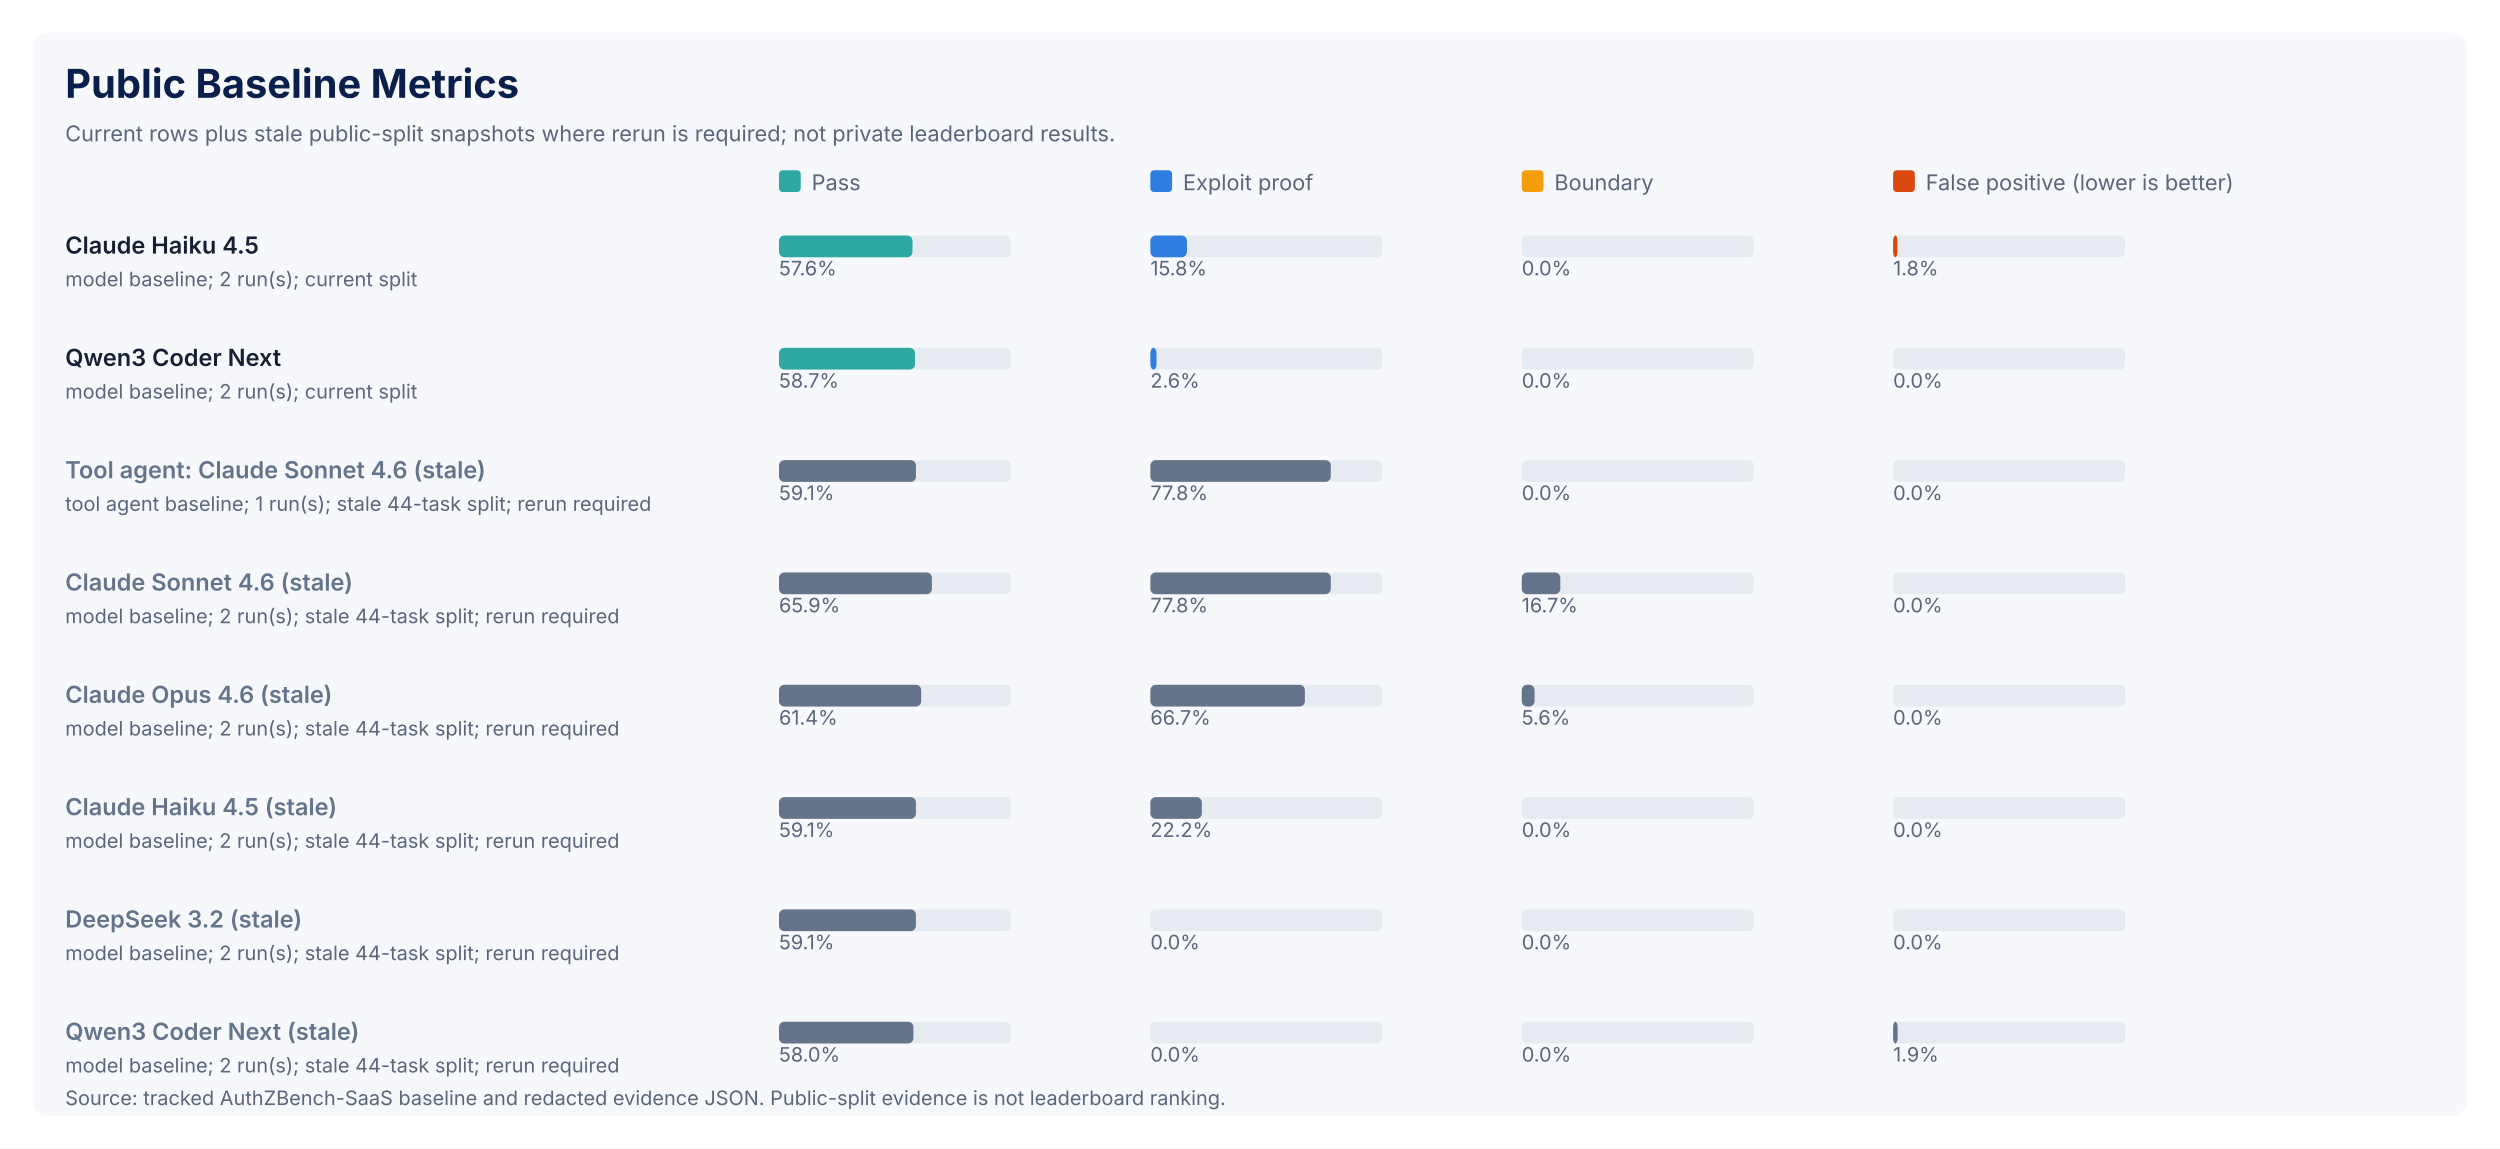
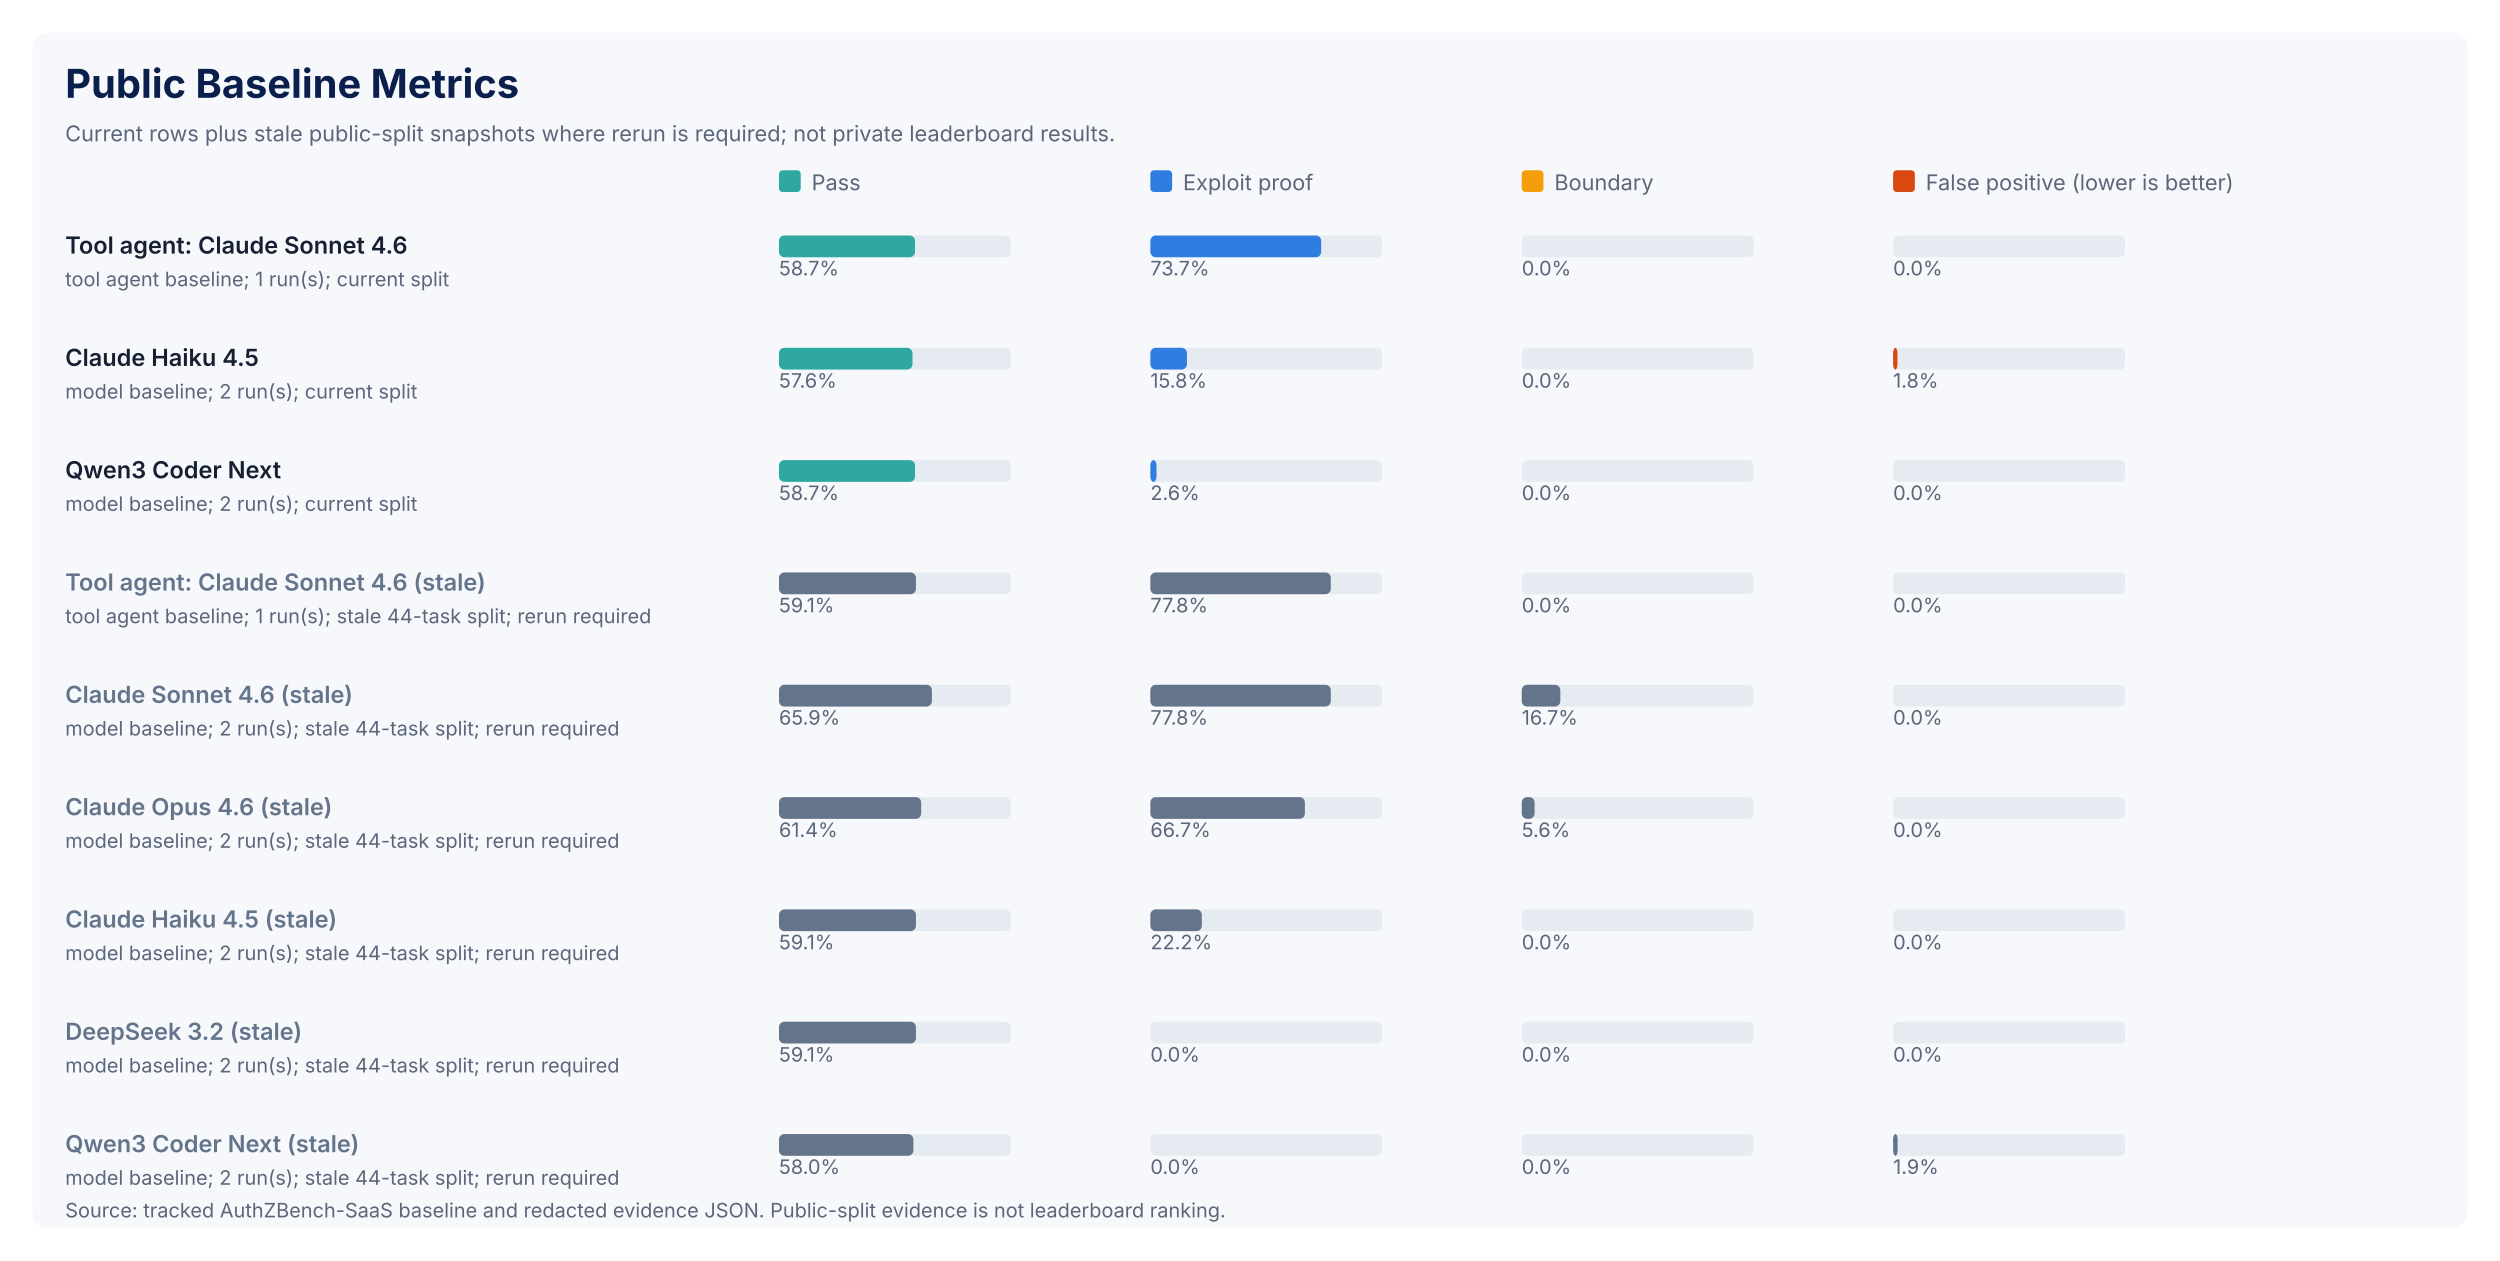
- <svg xmlns="http://www.w3.org/2000/svg" width="1380" height="634" viewBox="0 0 1380 634" role="img" aria-labelledby="title desc">
-   <rect x="0.0" y="0.0" width="1380.0" height="634.0" rx="0" fill="#ffffff" />
-   <rect x="18.0" y="18.0" width="1344.0" height="598.0" rx="8" fill="#f6f8fb" />
+ <svg xmlns="http://www.w3.org/2000/svg" width="1380" height="696" viewBox="0 0 1380 696" role="img" aria-labelledby="title desc">
+   <rect x="0.0" y="0.0" width="1380.0" height="696.0" rx="0" fill="#ffffff" />
+   <rect x="18.0" y="18.0" width="1344.0" height="660.0" rx="8" fill="#f6f8fb" />
  <text x="36.0" y="54.0" fill="#0b1f4d" font-family="Inter, Arial, sans-serif" font-size="22" font-weight="700">Public Baseline Metrics</text>
  <text x="36.0" y="78.0" fill="#5b667a" font-family="Inter, Arial, sans-serif" font-size="12" font-weight="400">Current rows plus stale public-split snapshots where rerun is required; not private leaderboard results.</text>
  <rect x="430.0" y="94.0" width="12.0" height="12.0" rx="2" fill="#2ea8a1" />
  <text x="448.0" y="105.0" fill="#5b667a" font-family="Inter, Arial, sans-serif" font-size="12" font-weight="400">Pass</text>
  <rect x="635.0" y="94.0" width="12.0" height="12.0" rx="2" fill="#2f7de1" />
  <text x="653.0" y="105.0" fill="#5b667a" font-family="Inter, Arial, sans-serif" font-size="12" font-weight="400">Exploit proof</text>
  <rect x="840.0" y="94.0" width="12.0" height="12.0" rx="2" fill="#f59e0b" />
  <text x="858.0" y="105.0" fill="#5b667a" font-family="Inter, Arial, sans-serif" font-size="12" font-weight="400">Boundary</text>
  <rect x="1045.0" y="94.0" width="12.0" height="12.0" rx="2" fill="#d9480f" />
  <text x="1063.0" y="105.0" fill="#5b667a" font-family="Inter, Arial, sans-serif" font-size="12" font-weight="400">False positive (lower is better)</text>
-   <text x="36.0" y="140.0" fill="#172033" font-family="Inter, Arial, sans-serif" font-size="13" font-weight="600">Claude Haiku 4.5</text>
-   <text x="36.0" y="158.0" fill="#5b667a" font-family="Inter, Arial, sans-serif" font-size="11" font-weight="400">model baseline; 2 run(s); current split</text>
+   <text x="36.0" y="140.0" fill="#172033" font-family="Inter, Arial, sans-serif" font-size="13" font-weight="600">Tool agent: Claude Sonnet 4.6</text>
+   <text x="36.0" y="158.0" fill="#5b667a" font-family="Inter, Arial, sans-serif" font-size="11" font-weight="400">tool agent baseline; 1 run(s); current split</text>
  <rect x="430.0" y="130.0" width="128.0" height="12.0" rx="3" fill="#e6ebf2" />
-   <rect x="430.0" y="130.0" width="73.7" height="12.0" rx="3" fill="#2ea8a1" />
-   <text x="430.0" y="152.0" fill="#5b667a" font-family="Inter, Arial, sans-serif" font-size="11" font-weight="400">57.6%</text>
+   <rect x="430.0" y="130.0" width="75.1" height="12.0" rx="3" fill="#2ea8a1" />
+   <text x="430.0" y="152.0" fill="#5b667a" font-family="Inter, Arial, sans-serif" font-size="11" font-weight="400">58.7%</text>
  <rect x="635.0" y="130.0" width="128.0" height="12.0" rx="3" fill="#e6ebf2" />
-   <rect x="635.0" y="130.0" width="20.2" height="12.0" rx="3" fill="#2f7de1" />
-   <text x="635.0" y="152.0" fill="#5b667a" font-family="Inter, Arial, sans-serif" font-size="11" font-weight="400">15.8%</text>
+   <rect x="635.0" y="130.0" width="94.3" height="12.0" rx="3" fill="#2f7de1" />
+   <text x="635.0" y="152.0" fill="#5b667a" font-family="Inter, Arial, sans-serif" font-size="11" font-weight="400">73.7%</text>
  <rect x="840.0" y="130.0" width="128.0" height="12.0" rx="3" fill="#e6ebf2" />
  <rect x="840.0" y="130.0" width="0.0" height="12.0" rx="3" fill="#f59e0b" />
  <text x="840.0" y="152.0" fill="#5b667a" font-family="Inter, Arial, sans-serif" font-size="11" font-weight="400">0.0%</text>
  <rect x="1045.0" y="130.0" width="128.0" height="12.0" rx="3" fill="#e6ebf2" />
-   <rect x="1045.0" y="130.0" width="2.4" height="12.0" rx="3" fill="#d9480f" />
-   <text x="1045.0" y="152.0" fill="#5b667a" font-family="Inter, Arial, sans-serif" font-size="11" font-weight="400">1.8%</text>
-   <text x="36.0" y="202.0" fill="#172033" font-family="Inter, Arial, sans-serif" font-size="13" font-weight="600">Qwen3 Coder Next</text>
+   <rect x="1045.0" y="130.0" width="0.0" height="12.0" rx="3" fill="#d9480f" />
+   <text x="1045.0" y="152.0" fill="#5b667a" font-family="Inter, Arial, sans-serif" font-size="11" font-weight="400">0.0%</text>
+   <text x="36.0" y="202.0" fill="#172033" font-family="Inter, Arial, sans-serif" font-size="13" font-weight="600">Claude Haiku 4.5</text>
  <text x="36.0" y="220.0" fill="#5b667a" font-family="Inter, Arial, sans-serif" font-size="11" font-weight="400">model baseline; 2 run(s); current split</text>
  <rect x="430.0" y="192.0" width="128.0" height="12.0" rx="3" fill="#e6ebf2" />
-   <rect x="430.0" y="192.0" width="75.1" height="12.0" rx="3" fill="#2ea8a1" />
-   <text x="430.0" y="214.0" fill="#5b667a" font-family="Inter, Arial, sans-serif" font-size="11" font-weight="400">58.7%</text>
+   <rect x="430.0" y="192.0" width="73.7" height="12.0" rx="3" fill="#2ea8a1" />
+   <text x="430.0" y="214.0" fill="#5b667a" font-family="Inter, Arial, sans-serif" font-size="11" font-weight="400">57.6%</text>
  <rect x="635.0" y="192.0" width="128.0" height="12.0" rx="3" fill="#e6ebf2" />
-   <rect x="635.0" y="192.0" width="3.4" height="12.0" rx="3" fill="#2f7de1" />
-   <text x="635.0" y="214.0" fill="#5b667a" font-family="Inter, Arial, sans-serif" font-size="11" font-weight="400">2.6%</text>
+   <rect x="635.0" y="192.0" width="20.2" height="12.0" rx="3" fill="#2f7de1" />
+   <text x="635.0" y="214.0" fill="#5b667a" font-family="Inter, Arial, sans-serif" font-size="11" font-weight="400">15.8%</text>
  <rect x="840.0" y="192.0" width="128.0" height="12.0" rx="3" fill="#e6ebf2" />
  <rect x="840.0" y="192.0" width="0.0" height="12.0" rx="3" fill="#f59e0b" />
  <text x="840.0" y="214.0" fill="#5b667a" font-family="Inter, Arial, sans-serif" font-size="11" font-weight="400">0.0%</text>
  <rect x="1045.0" y="192.0" width="128.0" height="12.0" rx="3" fill="#e6ebf2" />
-   <rect x="1045.0" y="192.0" width="0.0" height="12.0" rx="3" fill="#d9480f" />
-   <text x="1045.0" y="214.0" fill="#5b667a" font-family="Inter, Arial, sans-serif" font-size="11" font-weight="400">0.0%</text>
-   <text x="36.0" y="264.0" fill="#64748b" font-family="Inter, Arial, sans-serif" font-size="13" font-weight="600">Tool agent: Claude Sonnet 4.6 (stale)</text>
-   <text x="36.0" y="282.0" fill="#5b667a" font-family="Inter, Arial, sans-serif" font-size="11" font-weight="400">tool agent baseline; 1 run(s); stale 44-task split; rerun required</text>
+   <rect x="1045.0" y="192.0" width="2.4" height="12.0" rx="3" fill="#d9480f" />
+   <text x="1045.0" y="214.0" fill="#5b667a" font-family="Inter, Arial, sans-serif" font-size="11" font-weight="400">1.8%</text>
+   <text x="36.0" y="264.0" fill="#172033" font-family="Inter, Arial, sans-serif" font-size="13" font-weight="600">Qwen3 Coder Next</text>
+   <text x="36.0" y="282.0" fill="#5b667a" font-family="Inter, Arial, sans-serif" font-size="11" font-weight="400">model baseline; 2 run(s); current split</text>
  <rect x="430.0" y="254.0" width="128.0" height="12.0" rx="3" fill="#e6ebf2" />
-   <rect x="430.0" y="254.0" width="75.6" height="12.0" rx="3" fill="#64748b" />
-   <text x="430.0" y="276.0" fill="#5b667a" font-family="Inter, Arial, sans-serif" font-size="11" font-weight="400">59.1%</text>
+   <rect x="430.0" y="254.0" width="75.1" height="12.0" rx="3" fill="#2ea8a1" />
+   <text x="430.0" y="276.0" fill="#5b667a" font-family="Inter, Arial, sans-serif" font-size="11" font-weight="400">58.7%</text>
  <rect x="635.0" y="254.0" width="128.0" height="12.0" rx="3" fill="#e6ebf2" />
-   <rect x="635.0" y="254.0" width="99.6" height="12.0" rx="3" fill="#64748b" />
-   <text x="635.0" y="276.0" fill="#5b667a" font-family="Inter, Arial, sans-serif" font-size="11" font-weight="400">77.8%</text>
+   <rect x="635.0" y="254.0" width="3.4" height="12.0" rx="3" fill="#2f7de1" />
+   <text x="635.0" y="276.0" fill="#5b667a" font-family="Inter, Arial, sans-serif" font-size="11" font-weight="400">2.6%</text>
  <rect x="840.0" y="254.0" width="128.0" height="12.0" rx="3" fill="#e6ebf2" />
-   <rect x="840.0" y="254.0" width="0.0" height="12.0" rx="3" fill="#64748b" />
+   <rect x="840.0" y="254.0" width="0.0" height="12.0" rx="3" fill="#f59e0b" />
  <text x="840.0" y="276.0" fill="#5b667a" font-family="Inter, Arial, sans-serif" font-size="11" font-weight="400">0.0%</text>
  <rect x="1045.0" y="254.0" width="128.0" height="12.0" rx="3" fill="#e6ebf2" />
-   <rect x="1045.0" y="254.0" width="0.0" height="12.0" rx="3" fill="#64748b" />
+   <rect x="1045.0" y="254.0" width="0.0" height="12.0" rx="3" fill="#d9480f" />
  <text x="1045.0" y="276.0" fill="#5b667a" font-family="Inter, Arial, sans-serif" font-size="11" font-weight="400">0.0%</text>
-   <text x="36.0" y="326.0" fill="#64748b" font-family="Inter, Arial, sans-serif" font-size="13" font-weight="600">Claude Sonnet 4.6 (stale)</text>
-   <text x="36.0" y="344.0" fill="#5b667a" font-family="Inter, Arial, sans-serif" font-size="11" font-weight="400">model baseline; 2 run(s); stale 44-task split; rerun required</text>
+   <text x="36.0" y="326.0" fill="#64748b" font-family="Inter, Arial, sans-serif" font-size="13" font-weight="600">Tool agent: Claude Sonnet 4.6 (stale)</text>
+   <text x="36.0" y="344.0" fill="#5b667a" font-family="Inter, Arial, sans-serif" font-size="11" font-weight="400">tool agent baseline; 1 run(s); stale 44-task split; rerun required</text>
  <rect x="430.0" y="316.0" width="128.0" height="12.0" rx="3" fill="#e6ebf2" />
-   <rect x="430.0" y="316.0" width="84.4" height="12.0" rx="3" fill="#64748b" />
-   <text x="430.0" y="338.0" fill="#5b667a" font-family="Inter, Arial, sans-serif" font-size="11" font-weight="400">65.9%</text>
+   <rect x="430.0" y="316.0" width="75.6" height="12.0" rx="3" fill="#64748b" />
+   <text x="430.0" y="338.0" fill="#5b667a" font-family="Inter, Arial, sans-serif" font-size="11" font-weight="400">59.1%</text>
  <rect x="635.0" y="316.0" width="128.0" height="12.0" rx="3" fill="#e6ebf2" />
  <rect x="635.0" y="316.0" width="99.6" height="12.0" rx="3" fill="#64748b" />
  <text x="635.0" y="338.0" fill="#5b667a" font-family="Inter, Arial, sans-serif" font-size="11" font-weight="400">77.8%</text>
  <rect x="840.0" y="316.0" width="128.0" height="12.0" rx="3" fill="#e6ebf2" />
-   <rect x="840.0" y="316.0" width="21.3" height="12.0" rx="3" fill="#64748b" />
-   <text x="840.0" y="338.0" fill="#5b667a" font-family="Inter, Arial, sans-serif" font-size="11" font-weight="400">16.7%</text>
+   <rect x="840.0" y="316.0" width="0.0" height="12.0" rx="3" fill="#64748b" />
+   <text x="840.0" y="338.0" fill="#5b667a" font-family="Inter, Arial, sans-serif" font-size="11" font-weight="400">0.0%</text>
  <rect x="1045.0" y="316.0" width="128.0" height="12.0" rx="3" fill="#e6ebf2" />
  <rect x="1045.0" y="316.0" width="0.0" height="12.0" rx="3" fill="#64748b" />
  <text x="1045.0" y="338.0" fill="#5b667a" font-family="Inter, Arial, sans-serif" font-size="11" font-weight="400">0.0%</text>
-   <text x="36.0" y="388.0" fill="#64748b" font-family="Inter, Arial, sans-serif" font-size="13" font-weight="600">Claude Opus 4.6 (stale)</text>
+   <text x="36.0" y="388.0" fill="#64748b" font-family="Inter, Arial, sans-serif" font-size="13" font-weight="600">Claude Sonnet 4.6 (stale)</text>
  <text x="36.0" y="406.0" fill="#5b667a" font-family="Inter, Arial, sans-serif" font-size="11" font-weight="400">model baseline; 2 run(s); stale 44-task split; rerun required</text>
  <rect x="430.0" y="378.0" width="128.0" height="12.0" rx="3" fill="#e6ebf2" />
-   <rect x="430.0" y="378.0" width="78.5" height="12.0" rx="3" fill="#64748b" />
-   <text x="430.0" y="400.0" fill="#5b667a" font-family="Inter, Arial, sans-serif" font-size="11" font-weight="400">61.4%</text>
+   <rect x="430.0" y="378.0" width="84.4" height="12.0" rx="3" fill="#64748b" />
+   <text x="430.0" y="400.0" fill="#5b667a" font-family="Inter, Arial, sans-serif" font-size="11" font-weight="400">65.9%</text>
  <rect x="635.0" y="378.0" width="128.0" height="12.0" rx="3" fill="#e6ebf2" />
-   <rect x="635.0" y="378.0" width="85.3" height="12.0" rx="3" fill="#64748b" />
-   <text x="635.0" y="400.0" fill="#5b667a" font-family="Inter, Arial, sans-serif" font-size="11" font-weight="400">66.7%</text>
+   <rect x="635.0" y="378.0" width="99.6" height="12.0" rx="3" fill="#64748b" />
+   <text x="635.0" y="400.0" fill="#5b667a" font-family="Inter, Arial, sans-serif" font-size="11" font-weight="400">77.8%</text>
  <rect x="840.0" y="378.0" width="128.0" height="12.0" rx="3" fill="#e6ebf2" />
-   <rect x="840.0" y="378.0" width="7.1" height="12.0" rx="3" fill="#64748b" />
-   <text x="840.0" y="400.0" fill="#5b667a" font-family="Inter, Arial, sans-serif" font-size="11" font-weight="400">5.6%</text>
+   <rect x="840.0" y="378.0" width="21.3" height="12.0" rx="3" fill="#64748b" />
+   <text x="840.0" y="400.0" fill="#5b667a" font-family="Inter, Arial, sans-serif" font-size="11" font-weight="400">16.7%</text>
  <rect x="1045.0" y="378.0" width="128.0" height="12.0" rx="3" fill="#e6ebf2" />
  <rect x="1045.0" y="378.0" width="0.0" height="12.0" rx="3" fill="#64748b" />
  <text x="1045.0" y="400.0" fill="#5b667a" font-family="Inter, Arial, sans-serif" font-size="11" font-weight="400">0.0%</text>
-   <text x="36.0" y="450.0" fill="#64748b" font-family="Inter, Arial, sans-serif" font-size="13" font-weight="600">Claude Haiku 4.5 (stale)</text>
+   <text x="36.0" y="450.0" fill="#64748b" font-family="Inter, Arial, sans-serif" font-size="13" font-weight="600">Claude Opus 4.6 (stale)</text>
  <text x="36.0" y="468.0" fill="#5b667a" font-family="Inter, Arial, sans-serif" font-size="11" font-weight="400">model baseline; 2 run(s); stale 44-task split; rerun required</text>
  <rect x="430.0" y="440.0" width="128.0" height="12.0" rx="3" fill="#e6ebf2" />
-   <rect x="430.0" y="440.0" width="75.6" height="12.0" rx="3" fill="#64748b" />
-   <text x="430.0" y="462.0" fill="#5b667a" font-family="Inter, Arial, sans-serif" font-size="11" font-weight="400">59.1%</text>
+   <rect x="430.0" y="440.0" width="78.5" height="12.0" rx="3" fill="#64748b" />
+   <text x="430.0" y="462.0" fill="#5b667a" font-family="Inter, Arial, sans-serif" font-size="11" font-weight="400">61.4%</text>
  <rect x="635.0" y="440.0" width="128.0" height="12.0" rx="3" fill="#e6ebf2" />
-   <rect x="635.0" y="440.0" width="28.4" height="12.0" rx="3" fill="#64748b" />
-   <text x="635.0" y="462.0" fill="#5b667a" font-family="Inter, Arial, sans-serif" font-size="11" font-weight="400">22.2%</text>
+   <rect x="635.0" y="440.0" width="85.3" height="12.0" rx="3" fill="#64748b" />
+   <text x="635.0" y="462.0" fill="#5b667a" font-family="Inter, Arial, sans-serif" font-size="11" font-weight="400">66.7%</text>
  <rect x="840.0" y="440.0" width="128.0" height="12.0" rx="3" fill="#e6ebf2" />
-   <rect x="840.0" y="440.0" width="0.0" height="12.0" rx="3" fill="#64748b" />
-   <text x="840.0" y="462.0" fill="#5b667a" font-family="Inter, Arial, sans-serif" font-size="11" font-weight="400">0.0%</text>
+   <rect x="840.0" y="440.0" width="7.1" height="12.0" rx="3" fill="#64748b" />
+   <text x="840.0" y="462.0" fill="#5b667a" font-family="Inter, Arial, sans-serif" font-size="11" font-weight="400">5.6%</text>
  <rect x="1045.0" y="440.0" width="128.0" height="12.0" rx="3" fill="#e6ebf2" />
  <rect x="1045.0" y="440.0" width="0.0" height="12.0" rx="3" fill="#64748b" />
  <text x="1045.0" y="462.0" fill="#5b667a" font-family="Inter, Arial, sans-serif" font-size="11" font-weight="400">0.0%</text>
-   <text x="36.0" y="512.0" fill="#64748b" font-family="Inter, Arial, sans-serif" font-size="13" font-weight="600">DeepSeek 3.2 (stale)</text>
+   <text x="36.0" y="512.0" fill="#64748b" font-family="Inter, Arial, sans-serif" font-size="13" font-weight="600">Claude Haiku 4.5 (stale)</text>
  <text x="36.0" y="530.0" fill="#5b667a" font-family="Inter, Arial, sans-serif" font-size="11" font-weight="400">model baseline; 2 run(s); stale 44-task split; rerun required</text>
  <rect x="430.0" y="502.0" width="128.0" height="12.0" rx="3" fill="#e6ebf2" />
  <rect x="430.0" y="502.0" width="75.6" height="12.0" rx="3" fill="#64748b" />
  <text x="430.0" y="524.0" fill="#5b667a" font-family="Inter, Arial, sans-serif" font-size="11" font-weight="400">59.1%</text>
  <rect x="635.0" y="502.0" width="128.0" height="12.0" rx="3" fill="#e6ebf2" />
-   <rect x="635.0" y="502.0" width="0.0" height="12.0" rx="3" fill="#64748b" />
-   <text x="635.0" y="524.0" fill="#5b667a" font-family="Inter, Arial, sans-serif" font-size="11" font-weight="400">0.0%</text>
+   <rect x="635.0" y="502.0" width="28.4" height="12.0" rx="3" fill="#64748b" />
+   <text x="635.0" y="524.0" fill="#5b667a" font-family="Inter, Arial, sans-serif" font-size="11" font-weight="400">22.2%</text>
  <rect x="840.0" y="502.0" width="128.0" height="12.0" rx="3" fill="#e6ebf2" />
  <rect x="840.0" y="502.0" width="0.0" height="12.0" rx="3" fill="#64748b" />
  <text x="840.0" y="524.0" fill="#5b667a" font-family="Inter, Arial, sans-serif" font-size="11" font-weight="400">0.0%</text>
  <rect x="1045.0" y="502.0" width="128.0" height="12.0" rx="3" fill="#e6ebf2" />
  <rect x="1045.0" y="502.0" width="0.0" height="12.0" rx="3" fill="#64748b" />
  <text x="1045.0" y="524.0" fill="#5b667a" font-family="Inter, Arial, sans-serif" font-size="11" font-weight="400">0.0%</text>
-   <text x="36.0" y="574.0" fill="#64748b" font-family="Inter, Arial, sans-serif" font-size="13" font-weight="600">Qwen3 Coder Next (stale)</text>
+   <text x="36.0" y="574.0" fill="#64748b" font-family="Inter, Arial, sans-serif" font-size="13" font-weight="600">DeepSeek 3.2 (stale)</text>
  <text x="36.0" y="592.0" fill="#5b667a" font-family="Inter, Arial, sans-serif" font-size="11" font-weight="400">model baseline; 2 run(s); stale 44-task split; rerun required</text>
  <rect x="430.0" y="564.0" width="128.0" height="12.0" rx="3" fill="#e6ebf2" />
-   <rect x="430.0" y="564.0" width="74.2" height="12.0" rx="3" fill="#64748b" />
-   <text x="430.0" y="586.0" fill="#5b667a" font-family="Inter, Arial, sans-serif" font-size="11" font-weight="400">58.0%</text>
+   <rect x="430.0" y="564.0" width="75.6" height="12.0" rx="3" fill="#64748b" />
+   <text x="430.0" y="586.0" fill="#5b667a" font-family="Inter, Arial, sans-serif" font-size="11" font-weight="400">59.1%</text>
  <rect x="635.0" y="564.0" width="128.0" height="12.0" rx="3" fill="#e6ebf2" />
  <rect x="635.0" y="564.0" width="0.0" height="12.0" rx="3" fill="#64748b" />
  <text x="635.0" y="586.0" fill="#5b667a" font-family="Inter, Arial, sans-serif" font-size="11" font-weight="400">0.0%</text>
  <rect x="840.0" y="564.0" width="128.0" height="12.0" rx="3" fill="#e6ebf2" />
  <rect x="840.0" y="564.0" width="0.0" height="12.0" rx="3" fill="#64748b" />
  <text x="840.0" y="586.0" fill="#5b667a" font-family="Inter, Arial, sans-serif" font-size="11" font-weight="400">0.0%</text>
  <rect x="1045.0" y="564.0" width="128.0" height="12.0" rx="3" fill="#e6ebf2" />
-   <rect x="1045.0" y="564.0" width="2.5" height="12.0" rx="3" fill="#64748b" />
-   <text x="1045.0" y="586.0" fill="#5b667a" font-family="Inter, Arial, sans-serif" font-size="11" font-weight="400">1.9%</text>
-   <text x="36.0" y="610.0" fill="#5b667a" font-family="Inter, Arial, sans-serif" font-size="11" font-weight="400">Source: tracked AuthZBench-SaaS baseline and redacted evidence JSON. Public-split evidence is not leaderboard ranking.</text>
+   <rect x="1045.0" y="564.0" width="0.0" height="12.0" rx="3" fill="#64748b" />
+   <text x="1045.0" y="586.0" fill="#5b667a" font-family="Inter, Arial, sans-serif" font-size="11" font-weight="400">0.0%</text>
+   <text x="36.0" y="636.0" fill="#64748b" font-family="Inter, Arial, sans-serif" font-size="13" font-weight="600">Qwen3 Coder Next (stale)</text>
+   <text x="36.0" y="654.0" fill="#5b667a" font-family="Inter, Arial, sans-serif" font-size="11" font-weight="400">model baseline; 2 run(s); stale 44-task split; rerun required</text>
+   <rect x="430.0" y="626.0" width="128.0" height="12.0" rx="3" fill="#e6ebf2" />
+   <rect x="430.0" y="626.0" width="74.2" height="12.0" rx="3" fill="#64748b" />
+   <text x="430.0" y="648.0" fill="#5b667a" font-family="Inter, Arial, sans-serif" font-size="11" font-weight="400">58.0%</text>
+   <rect x="635.0" y="626.0" width="128.0" height="12.0" rx="3" fill="#e6ebf2" />
+   <rect x="635.0" y="626.0" width="0.0" height="12.0" rx="3" fill="#64748b" />
+   <text x="635.0" y="648.0" fill="#5b667a" font-family="Inter, Arial, sans-serif" font-size="11" font-weight="400">0.0%</text>
+   <rect x="840.0" y="626.0" width="128.0" height="12.0" rx="3" fill="#e6ebf2" />
+   <rect x="840.0" y="626.0" width="0.0" height="12.0" rx="3" fill="#64748b" />
+   <text x="840.0" y="648.0" fill="#5b667a" font-family="Inter, Arial, sans-serif" font-size="11" font-weight="400">0.0%</text>
+   <rect x="1045.0" y="626.0" width="128.0" height="12.0" rx="3" fill="#e6ebf2" />
+   <rect x="1045.0" y="626.0" width="2.5" height="12.0" rx="3" fill="#64748b" />
+   <text x="1045.0" y="648.0" fill="#5b667a" font-family="Inter, Arial, sans-serif" font-size="11" font-weight="400">1.9%</text>
+   <text x="36.0" y="672.0" fill="#5b667a" font-family="Inter, Arial, sans-serif" font-size="11" font-weight="400">Source: tracked AuthZBench-SaaS baseline and redacted evidence JSON. Public-split evidence is not leaderboard ranking.</text>
</svg>
